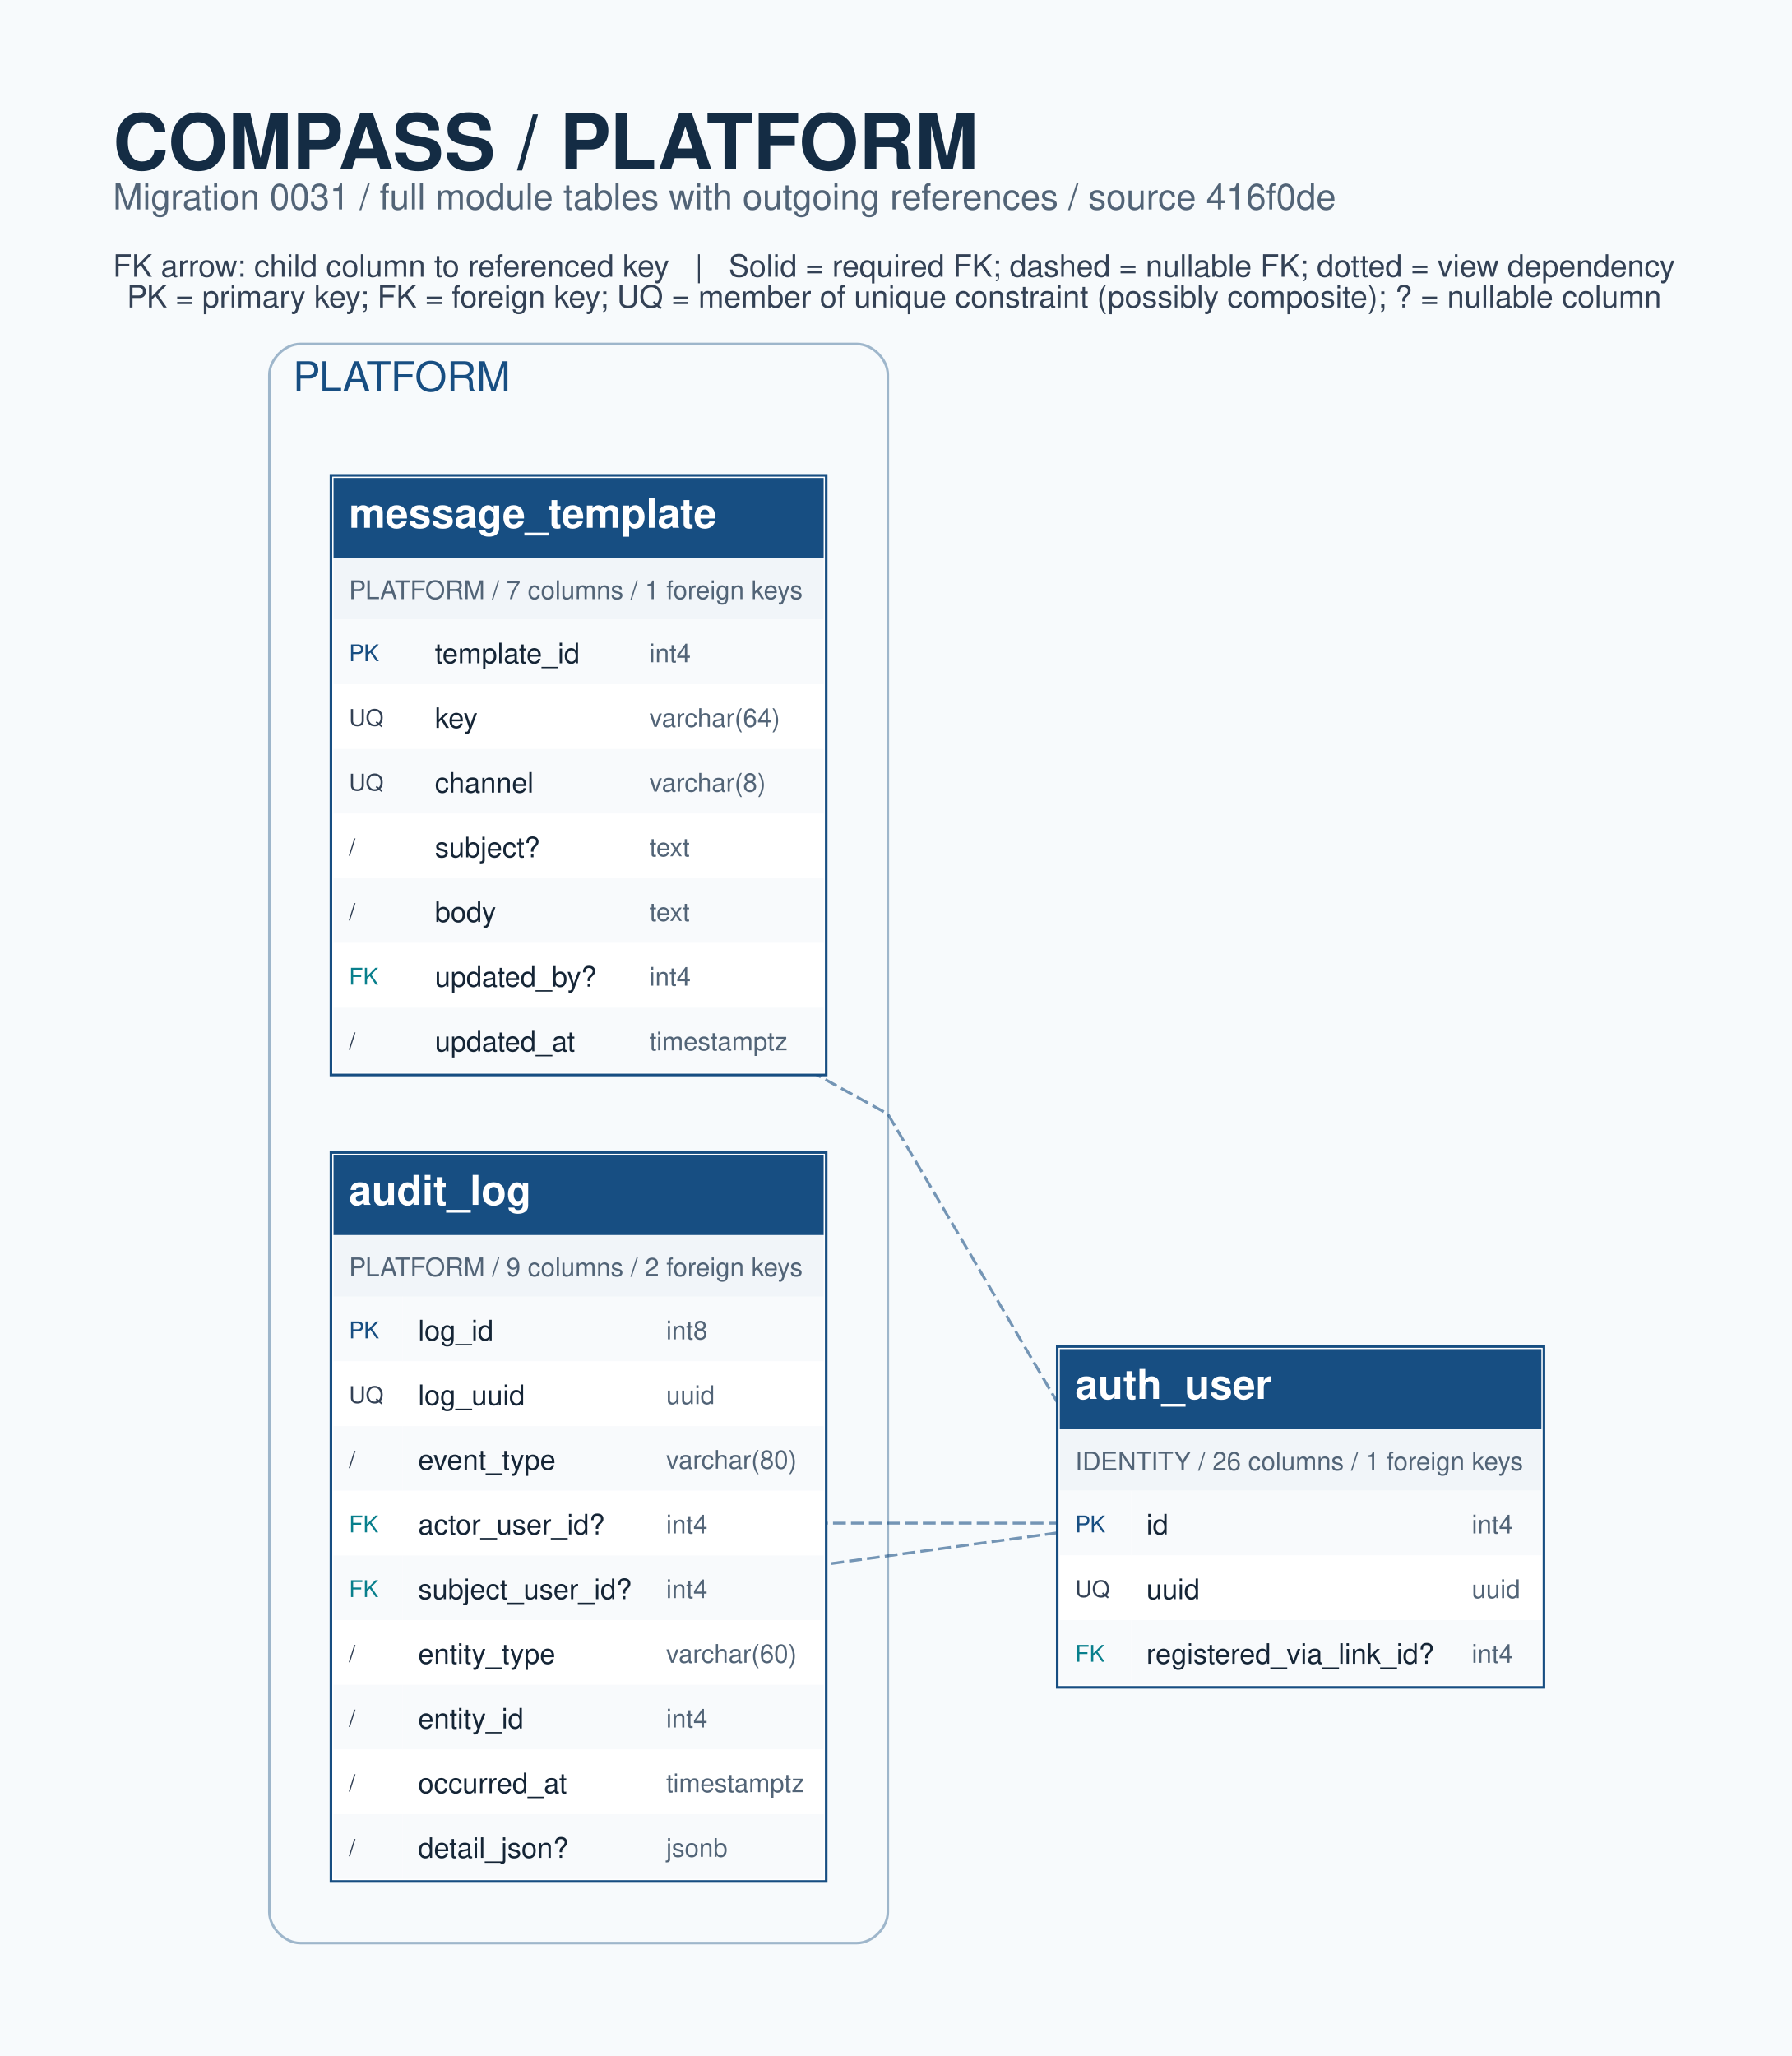
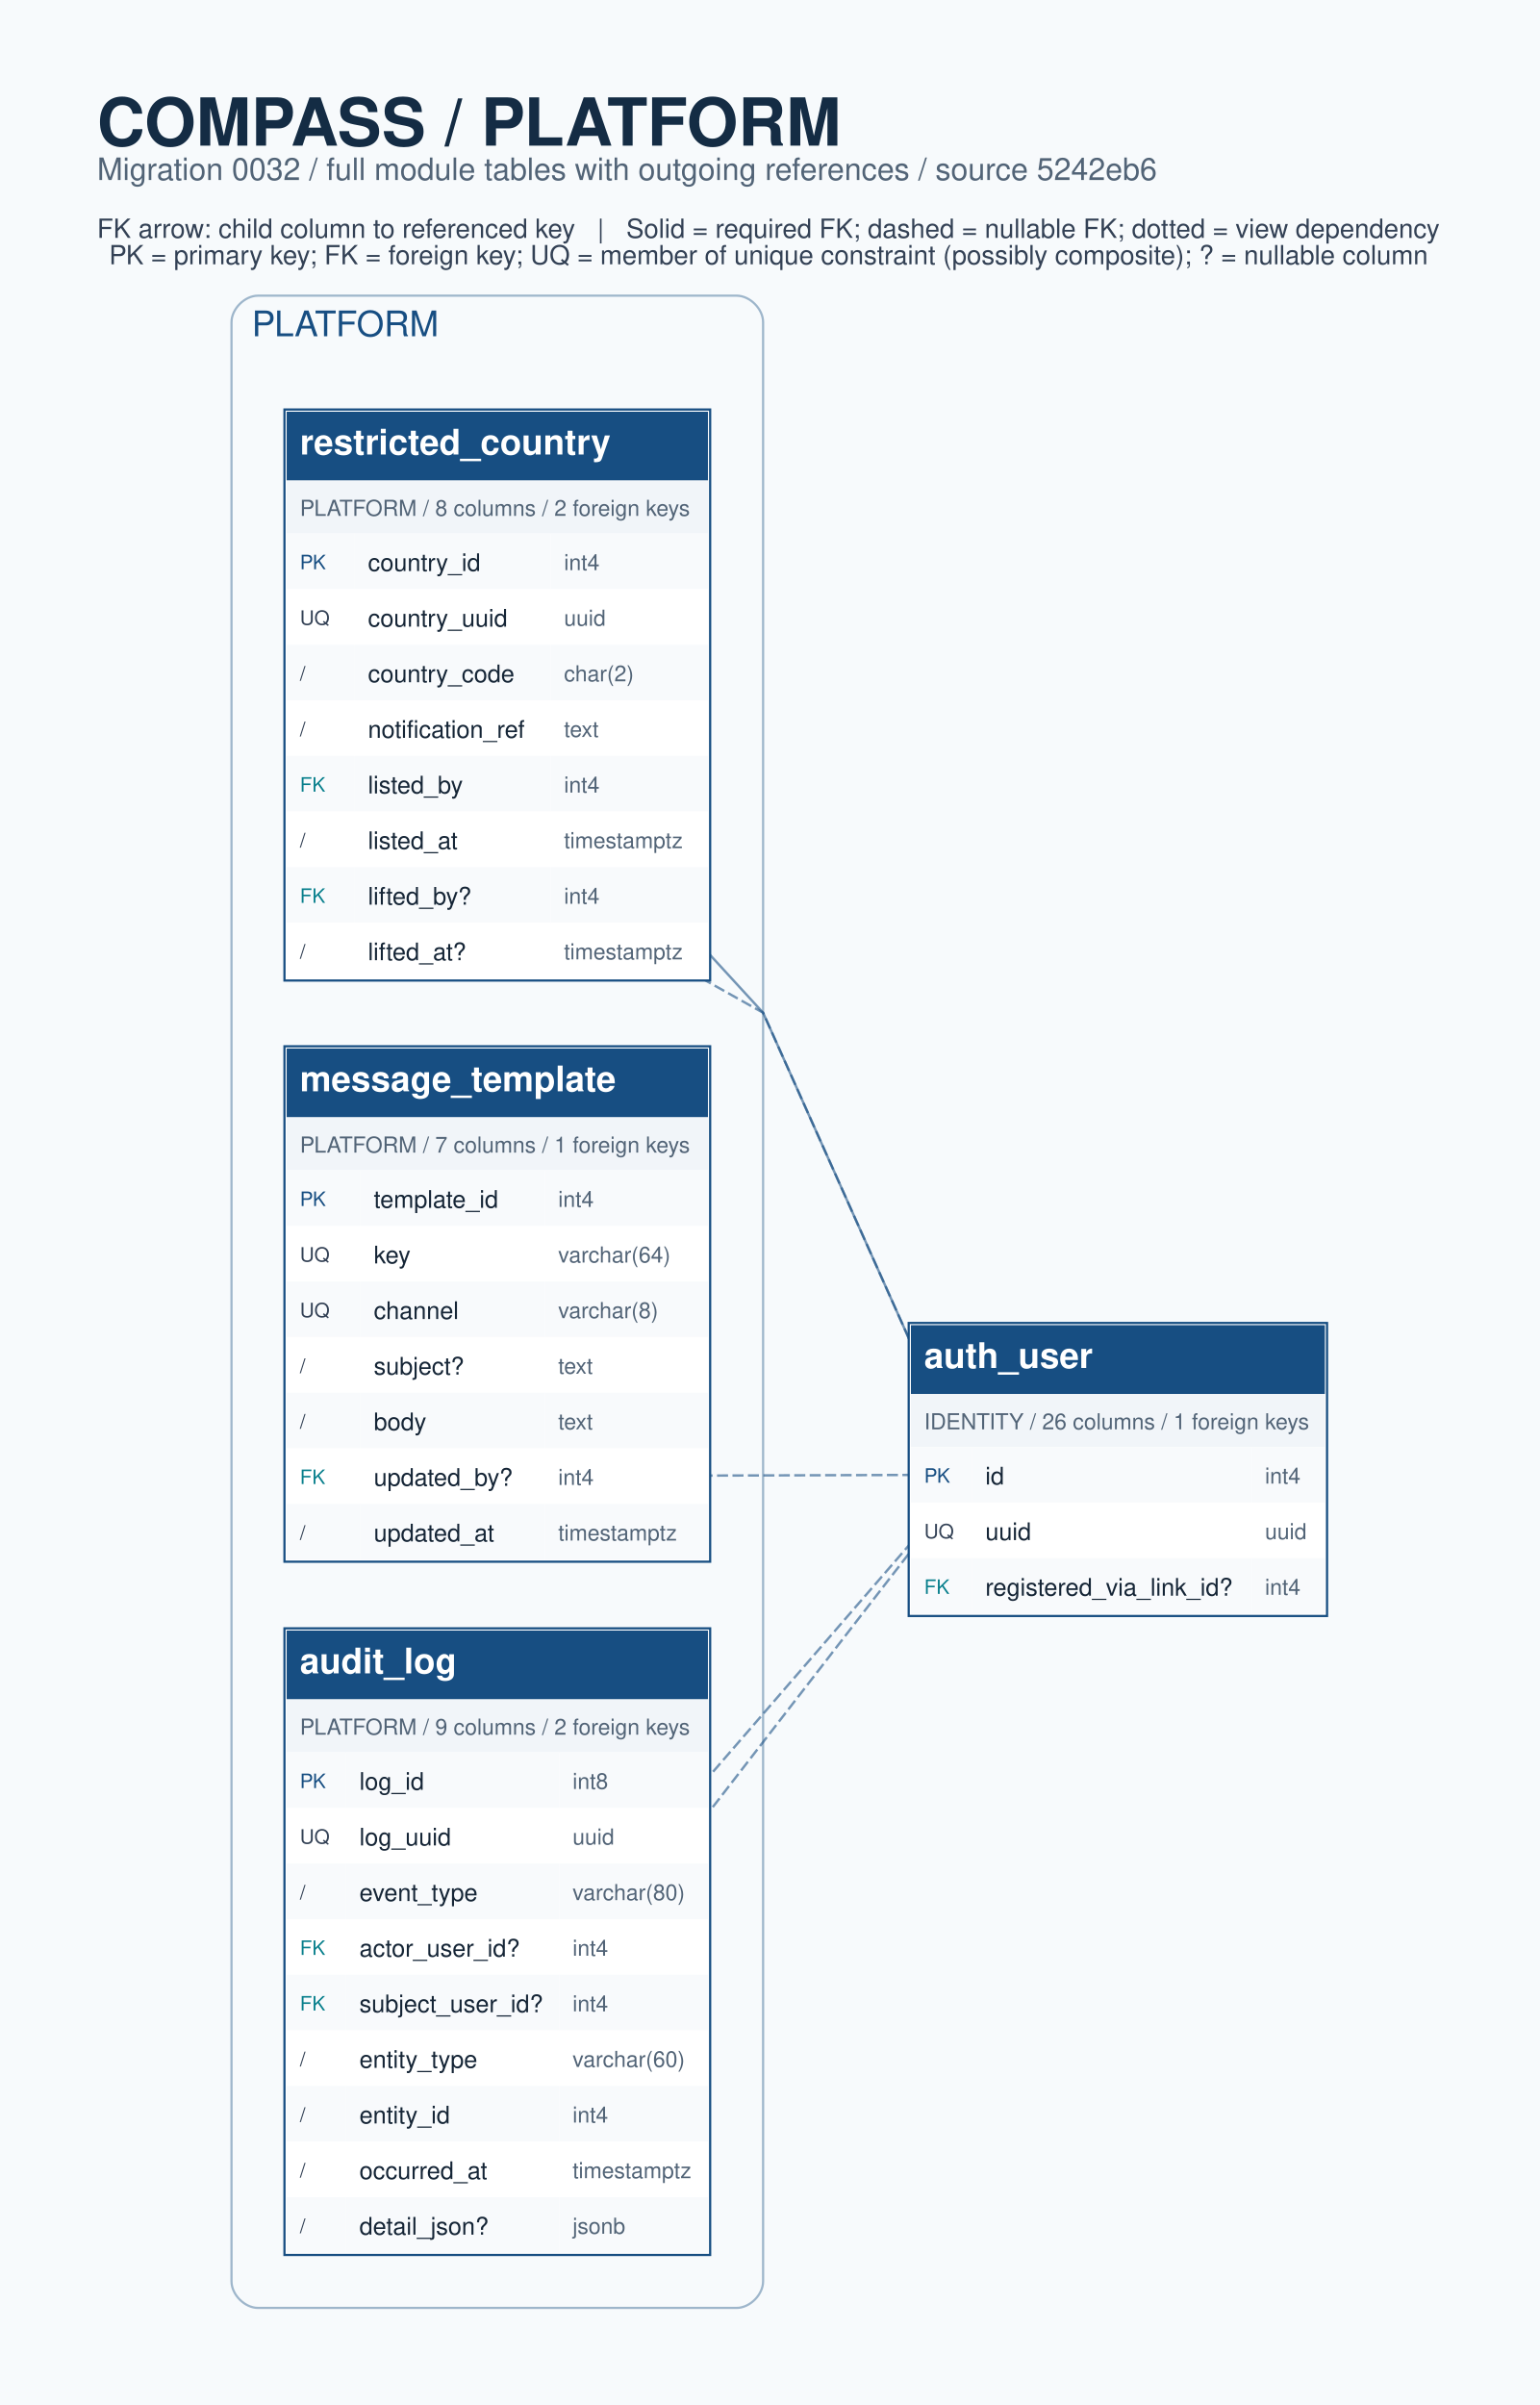
- <svg xmlns="http://www.w3.org/2000/svg" xmlns:xlink="http://www.w3.org/1999/xlink" width="698pt" height="801pt" viewBox="0.00 0.00 698.00 801.00">
-   <g id="graph0" class="graph" transform="scale(1 1) rotate(0) translate(36 765)">
-     <polygon fill="#f7fafc" stroke="none" points="-36,36 -36,-765 662.45,-765 662.45,36 -36,36" />
-     <text xml:space="preserve" text-anchor="start" x="8" y="-699" font-family="Helvetica,sans-Serif" font-weight="bold" font-size="30.00" fill="#142c44">COMPASS / PLATFORM</text>
-     <text xml:space="preserve" text-anchor="start" x="8" y="-683.4" font-family="Helvetica,sans-Serif" font-size="14.00" fill="#526477">Migration 0031 / full module tables with outgoing references / source 416f0de</text>
-     <text xml:space="preserve" text-anchor="start" x="8" y="-657.2" font-family="Helvetica,sans-Serif" font-size="12.00" fill="#334155">FK arrow: child column to referenced key   |   Solid = required FK; dashed = nullable FK; dotted = view dependency</text>
-     <text xml:space="preserve" text-anchor="start" x="13.43" y="-645.2" font-family="Helvetica,sans-Serif" font-size="12.00" fill="#334155">PK = primary key; FK = foreign key; UQ = member of unique constraint (possibly composite); ? = nullable column</text>
+ <svg xmlns="http://www.w3.org/2000/svg" xmlns:xlink="http://www.w3.org/1999/xlink" width="698pt" height="1090pt" viewBox="0.00 0.00 698.00 1090.00">
+   <g id="graph0" class="graph" transform="scale(1 1) rotate(0) translate(36 1054)">
+     <polygon fill="#f7fafc" stroke="none" points="-36,36 -36,-1054 662.45,-1054 662.45,36 -36,36" />
+     <text xml:space="preserve" text-anchor="start" x="8" y="-988" font-family="Helvetica,sans-Serif" font-weight="bold" font-size="30.00" fill="#142c44">COMPASS / PLATFORM</text>
+     <text xml:space="preserve" text-anchor="start" x="8" y="-972.4" font-family="Helvetica,sans-Serif" font-size="14.00" fill="#526477">Migration 0032 / full module tables with outgoing references / source 5242eb6</text>
+     <text xml:space="preserve" text-anchor="start" x="8" y="-946.2" font-family="Helvetica,sans-Serif" font-size="12.00" fill="#334155">FK arrow: child column to referenced key   |   Solid = required FK; dashed = nullable FK; dotted = view dependency</text>
+     <text xml:space="preserve" text-anchor="start" x="13.43" y="-934.2" font-family="Helvetica,sans-Serif" font-size="12.00" fill="#334155">PK = primary key; FK = foreign key; UQ = member of unique constraint (possibly composite); ? = nullable column</text>
    <g id="clust1" class="cluster">
-       <path fill="#f7fafc" stroke="#174e82" stroke-opacity="0.396" d="M80.94,-8C80.94,-8 297.89,-8 297.89,-8 303.89,-8 309.89,-14 309.89,-20 309.89,-20 309.89,-619 309.89,-619 309.89,-625 303.89,-631 297.89,-631 297.89,-631 80.94,-631 80.94,-631 74.94,-631 68.94,-625 68.94,-619 68.94,-619 68.94,-20 68.94,-20 68.94,-14 74.94,-8 80.94,-8" />
-       <text xml:space="preserve" text-anchor="middle" x="120.5" y="-612.6" font-family="Helvetica,sans-Serif" font-size="16.00" fill="#174e82">PLATFORM</text>
+       <path fill="#f7fafc" stroke="#174e82" stroke-opacity="0.396" d="M80.94,-8C80.94,-8 297.89,-8 297.89,-8 303.89,-8 309.89,-14 309.89,-20 309.89,-20 309.89,-908 309.89,-908 309.89,-914 303.89,-920 297.89,-920 297.89,-920 80.94,-920 80.94,-920 74.94,-920 68.94,-914 68.94,-908 68.94,-908 68.94,-20 68.94,-20 68.94,-14 74.94,-8 80.94,-8" />
+       <text xml:space="preserve" text-anchor="middle" x="120.5" y="-901.6" font-family="Helvetica,sans-Serif" font-size="16.00" fill="#174e82">PLATFORM</text>
    </g>
    <g id="FK003" class="edge">
      <g id="a_FK003">
        <a xlink:title="FK003 / audit_log_actor_user_id_fkey / audit_log(actor_user_id) to auth_user(id) / FOREIGN KEY (actor_user_id) REFERENCES auth_user(id)">
-           <path fill="none" stroke="#174e82" stroke-width="1.1" stroke-dasharray="5,2" stroke-opacity="0.584" d="M218.53,-171.6C218.53,-171.6 360.24,-171.6 395.67,-171.6" />
-           <polygon fill="#174e82" fill-opacity="0.584" stroke="#174e82" stroke-width="1.1" stroke-opacity="0.584" points="395.46,-173.88 401.96,-171.6 395.46,-169.33 395.46,-173.88" />
+           <path fill="none" stroke="#174e82" stroke-width="1.1" stroke-dasharray="5,2" stroke-opacity="0.584" d="M218.53,-171.6C218.53,-171.6 367.94,-344.34 398.29,-379.43" />
+           <polygon fill="#174e82" fill-opacity="0.584" stroke="#174e82" stroke-width="1.1" stroke-opacity="0.584" points="396.56,-380.91 402.54,-384.34 400,-377.94 396.56,-380.91" />
        </a>
      </g>
    </g>
    <g id="FK004" class="edge">
      <g id="a_FK004">
        <a xlink:title="FK004 / audit_log_subject_user_id_fkey / audit_log(subject_user_id) to auth_user(id) / FOREIGN KEY (subject_user_id) REFERENCES auth_user(id)">
-           <path fill="none" stroke="#174e82" stroke-width="1.1" stroke-dasharray="5,2" stroke-opacity="0.584" d="M218.53,-146.4C218.53,-146.4 360.24,-165.69 395.67,-170.52" />
-           <polygon fill="#174e82" fill-opacity="0.584" stroke="#174e82" stroke-width="1.1" stroke-opacity="0.584" points="395.23,-172.75 401.98,-171.38 395.84,-168.24 395.23,-172.75" />
-         </a>
-       </g>
-     </g>
-     <g id="FK044" class="edge">
-       <g id="a_FK044">
-         <a xlink:title="FK044 / message_template_updated_by_fkey / message_template(updated_by) to auth_user(id) / FOREIGN KEY (updated_by) REFERENCES auth_user(id)">
-           <path fill="none" stroke="#174e82" stroke-width="1.1" stroke-dasharray="5,2" stroke-opacity="0.584" d="M212.01,-385C212.01,-385 309.89,-331 309.89,-331 309.89,-331 381.66,-208.96 399.6,-178.45" />
-           <polygon fill="#174e82" fill-opacity="0.584" stroke="#174e82" stroke-width="1.1" stroke-opacity="0.584" points="401.45,-179.79 402.78,-173.04 397.53,-177.49 401.45,-179.79" />
+           <path fill="none" stroke="#174e82" stroke-width="1.1" stroke-dasharray="5,2" stroke-opacity="0.584" d="M218.53,-146.4C218.53,-146.4 369.24,-341.16 398.67,-379.2" />
+           <polygon fill="#174e82" fill-opacity="0.584" stroke="#174e82" stroke-width="1.1" stroke-opacity="0.584" points="396.83,-380.53 402.61,-384.28 400.43,-377.75 396.83,-380.53" />
+         </a>
+       </g>
+     </g>
+     <g id="FK045" class="edge">
+       <g id="a_FK045">
+         <a xlink:title="FK045 / message_template_updated_by_fkey / message_template(updated_by) to auth_user(id) / FOREIGN KEY (updated_by) REFERENCES auth_user(id)">
+           <path fill="none" stroke="#174e82" stroke-width="1.1" stroke-dasharray="5,2" stroke-opacity="0.584" d="M212.01,-385C212.01,-385 360.03,-385.46 395.88,-385.58" />
+           <polygon fill="#174e82" fill-opacity="0.584" stroke="#174e82" stroke-width="1.1" stroke-opacity="0.584" points="395.45,-387.85 401.96,-385.59 395.47,-383.3 395.45,-387.85" />
+         </a>
+       </g>
+     </g>
+     <g id="FK077" class="edge">
+       <g id="a_FK077">
+         <a xlink:title="FK077 / restricted_country_lifted_by_fkey / restricted_country(lifted_by) to auth_user(id) / FOREIGN KEY (lifted_by) REFERENCES auth_user(id)">
+           <path fill="none" stroke="#174e82" stroke-width="1.1" stroke-dasharray="5,2" stroke-opacity="0.584" d="M214.65,-648.4C214.65,-648.4 309.89,-595 309.89,-595 309.89,-595 383.92,-429.63 400.4,-392.81" />
+           <polygon fill="#174e82" fill-opacity="0.584" stroke="#174e82" stroke-width="1.1" stroke-opacity="0.584" points="402.37,-393.98 402.94,-387.12 398.21,-392.12 402.37,-393.98" />
+         </a>
+       </g>
+     </g>
+     <g id="FK078" class="edge">
+       <g id="a_FK078">
+         <a xlink:title="FK078 / restricted_country_listed_by_fkey / restricted_country(listed_by) to auth_user(id) / FOREIGN KEY (listed_by) REFERENCES auth_user(id)">
+           <path fill="none" stroke="#174e82" stroke-width="1.1" stroke-opacity="0.584" d="M214.65,-698.8C214.65,-698.8 309.89,-595 309.89,-595 309.89,-595 383.92,-429.63 400.4,-392.81" />
+           <polygon fill="#174e82" fill-opacity="0.584" stroke="#174e82" stroke-width="1.1" stroke-opacity="0.584" points="402.37,-393.98 402.94,-387.12 398.21,-392.12 402.37,-393.98" />
        </a>
      </g>
    </g>
    <g id="table_audit_log" class="node">
      <g id="a_table_audit_log">
        <a xlink:href="../table_reference.md#audit-log" xlink:title="audit_log">
          <polygon fill="#ffffff" stroke="none" points="92.94,-32 92.94,-316 285.89,-316 285.89,-32 92.94,-32" />
          <polygon fill="none" stroke="#174e82" points="92.94,-32 92.94,-316 285.89,-316 285.89,-32 92.94,-32" />
          <polygon fill="#174e82" stroke="none" points="93.94,-283.8 93.94,-315 284.89,-315 284.89,-283.8 93.94,-283.8" />
          <text xml:space="preserve" text-anchor="start" x="99.94" y="-295.6" font-family="Helvetica,sans-Serif" font-weight="bold" font-size="16.00" fill="white">audit_log</text>
          <polygon fill="#f1f5f9" stroke="none" points="93.94,-259.8 93.94,-283.8 284.89,-283.8 284.89,-259.8 93.94,-259.8" />
          <text xml:space="preserve" text-anchor="start" x="99.94" y="-267.8" font-family="Helvetica,sans-Serif" font-size="10.00" fill="#526477">PLATFORM / 9 columns / 2 foreign keys</text>
          <polygon fill="#f8fafc" stroke="none" points="93.94,-234.6 93.94,-259.8 120.9,-259.8 120.9,-234.6 93.94,-234.6" />
          <text xml:space="preserve" text-anchor="start" x="99.94" y="-243.6" font-family="Helvetica,sans-Serif" font-size="9.00" fill="#174e82">PK</text>
          <polygon fill="#f8fafc" stroke="none" points="120.9,-234.6 120.9,-259.8 217.53,-259.8 217.53,-234.6 120.9,-234.6" />
          <text xml:space="preserve" text-anchor="start" x="126.9" y="-242.8" font-family="Helvetica,sans-Serif" font-size="11.00" fill="#152536">log_id</text>
          <polygon fill="#f8fafc" stroke="none" points="217.53,-234.6 217.53,-259.8 284.89,-259.8 284.89,-234.6 217.53,-234.6" />
          <text xml:space="preserve" text-anchor="start" x="223.53" y="-243.2" font-family="Helvetica,sans-Serif" font-size="10.00" fill="#526477">int8</text>
          <polygon fill="#ffffff" stroke="none" points="93.94,-209.4 93.94,-234.6 120.9,-234.6 120.9,-209.4 93.94,-209.4" />
          <text xml:space="preserve" text-anchor="start" x="99.94" y="-218.4" font-family="Helvetica,sans-Serif" font-size="9.00" fill="#334155">UQ</text>
          <polygon fill="#ffffff" stroke="none" points="120.9,-209.4 120.9,-234.6 217.53,-234.6 217.53,-209.4 120.9,-209.4" />
          <text xml:space="preserve" text-anchor="start" x="126.9" y="-217.6" font-family="Helvetica,sans-Serif" font-size="11.00" fill="#152536">log_uuid</text>
          <polygon fill="#ffffff" stroke="none" points="217.53,-209.4 217.53,-234.6 284.89,-234.6 284.89,-209.4 217.53,-209.4" />
          <text xml:space="preserve" text-anchor="start" x="223.53" y="-218" font-family="Helvetica,sans-Serif" font-size="10.00" fill="#526477">uuid</text>
          <polygon fill="#f8fafc" stroke="none" points="93.94,-184.2 93.94,-209.4 120.9,-209.4 120.9,-184.2 93.94,-184.2" />
          <text xml:space="preserve" text-anchor="start" x="99.94" y="-193.2" font-family="Helvetica,sans-Serif" font-size="9.00" fill="#334155">/</text>
          <polygon fill="#f8fafc" stroke="none" points="120.9,-184.2 120.9,-209.4 217.53,-209.4 217.53,-184.2 120.9,-184.2" />
          <text xml:space="preserve" text-anchor="start" x="126.9" y="-192.4" font-family="Helvetica,sans-Serif" font-size="11.00" fill="#152536">event_type</text>
          <polygon fill="#f8fafc" stroke="none" points="217.53,-184.2 217.53,-209.4 284.89,-209.4 284.89,-184.2 217.53,-184.2" />
          <text xml:space="preserve" text-anchor="start" x="223.53" y="-192.8" font-family="Helvetica,sans-Serif" font-size="10.00" fill="#526477">varchar(80)</text>
          <polygon fill="#ffffff" stroke="none" points="93.94,-159 93.94,-184.2 120.9,-184.2 120.9,-159 93.94,-159" />
          <text xml:space="preserve" text-anchor="start" x="99.94" y="-168" font-family="Helvetica,sans-Serif" font-size="9.00" fill="#087f8c">FK</text>
          <polygon fill="#ffffff" stroke="none" points="120.9,-159 120.9,-184.2 217.53,-184.2 217.53,-159 120.9,-159" />
          <text xml:space="preserve" text-anchor="start" x="126.9" y="-167.2" font-family="Helvetica,sans-Serif" font-size="11.00" fill="#152536">actor_user_id?</text>
          <polygon fill="#ffffff" stroke="none" points="217.53,-159 217.53,-184.2 284.89,-184.2 284.89,-159 217.53,-159" />
          <text xml:space="preserve" text-anchor="start" x="223.53" y="-167.6" font-family="Helvetica,sans-Serif" font-size="10.00" fill="#526477">int4</text>
          <polygon fill="#f8fafc" stroke="none" points="93.94,-133.8 93.94,-159 120.9,-159 120.9,-133.8 93.94,-133.8" />
          <text xml:space="preserve" text-anchor="start" x="99.94" y="-142.8" font-family="Helvetica,sans-Serif" font-size="9.00" fill="#087f8c">FK</text>
          <polygon fill="#f8fafc" stroke="none" points="120.9,-133.8 120.9,-159 217.53,-159 217.53,-133.8 120.9,-133.8" />
          <text xml:space="preserve" text-anchor="start" x="126.9" y="-142" font-family="Helvetica,sans-Serif" font-size="11.00" fill="#152536">subject_user_id?</text>
          <polygon fill="#f8fafc" stroke="none" points="217.53,-133.8 217.53,-159 284.89,-159 284.89,-133.8 217.53,-133.8" />
          <text xml:space="preserve" text-anchor="start" x="223.53" y="-142.4" font-family="Helvetica,sans-Serif" font-size="10.00" fill="#526477">int4</text>
          <polygon fill="#ffffff" stroke="none" points="93.94,-108.6 93.94,-133.8 120.9,-133.8 120.9,-108.6 93.94,-108.6" />
          <text xml:space="preserve" text-anchor="start" x="99.94" y="-117.6" font-family="Helvetica,sans-Serif" font-size="9.00" fill="#334155">/</text>
          <polygon fill="#ffffff" stroke="none" points="120.9,-108.6 120.9,-133.8 217.53,-133.8 217.53,-108.6 120.9,-108.6" />
          <text xml:space="preserve" text-anchor="start" x="126.9" y="-116.8" font-family="Helvetica,sans-Serif" font-size="11.00" fill="#152536">entity_type</text>
          <polygon fill="#ffffff" stroke="none" points="217.53,-108.6 217.53,-133.8 284.89,-133.8 284.89,-108.6 217.53,-108.6" />
          <text xml:space="preserve" text-anchor="start" x="223.53" y="-117.2" font-family="Helvetica,sans-Serif" font-size="10.00" fill="#526477">varchar(60)</text>
          <polygon fill="#f8fafc" stroke="none" points="93.94,-83.4 93.94,-108.6 120.9,-108.6 120.9,-83.4 93.94,-83.4" />
          <text xml:space="preserve" text-anchor="start" x="99.94" y="-92.4" font-family="Helvetica,sans-Serif" font-size="9.00" fill="#334155">/</text>
          <polygon fill="#f8fafc" stroke="none" points="120.9,-83.4 120.9,-108.6 217.53,-108.6 217.53,-83.4 120.9,-83.4" />
          <text xml:space="preserve" text-anchor="start" x="126.9" y="-91.6" font-family="Helvetica,sans-Serif" font-size="11.00" fill="#152536">entity_id</text>
          <polygon fill="#f8fafc" stroke="none" points="217.53,-83.4 217.53,-108.6 284.89,-108.6 284.89,-83.4 217.53,-83.4" />
          <text xml:space="preserve" text-anchor="start" x="223.53" y="-92" font-family="Helvetica,sans-Serif" font-size="10.00" fill="#526477">int4</text>
          <polygon fill="#ffffff" stroke="none" points="93.94,-58.2 93.94,-83.4 120.9,-83.4 120.9,-58.2 93.94,-58.2" />
          <text xml:space="preserve" text-anchor="start" x="99.94" y="-67.2" font-family="Helvetica,sans-Serif" font-size="9.00" fill="#334155">/</text>
          <polygon fill="#ffffff" stroke="none" points="120.9,-58.2 120.9,-83.4 217.53,-83.4 217.53,-58.2 120.9,-58.2" />
          <text xml:space="preserve" text-anchor="start" x="126.9" y="-66.4" font-family="Helvetica,sans-Serif" font-size="11.00" fill="#152536">occurred_at</text>
          <polygon fill="#ffffff" stroke="none" points="217.53,-58.2 217.53,-83.4 284.89,-83.4 284.89,-58.2 217.53,-58.2" />
          <text xml:space="preserve" text-anchor="start" x="223.53" y="-66.8" font-family="Helvetica,sans-Serif" font-size="10.00" fill="#526477">timestamptz</text>
          <polygon fill="#f8fafc" stroke="none" points="93.94,-33 93.94,-58.2 120.9,-58.2 120.9,-33 93.94,-33" />
          <text xml:space="preserve" text-anchor="start" x="99.94" y="-42" font-family="Helvetica,sans-Serif" font-size="9.00" fill="#334155">/</text>
          <polygon fill="#f8fafc" stroke="none" points="120.9,-33 120.9,-58.2 217.53,-58.2 217.53,-33 120.9,-33" />
          <text xml:space="preserve" text-anchor="start" x="126.9" y="-41.2" font-family="Helvetica,sans-Serif" font-size="11.00" fill="#152536">detail_json?</text>
          <polygon fill="#f8fafc" stroke="none" points="217.53,-33 217.53,-58.2 284.89,-58.2 284.89,-33 217.53,-33" />
          <text xml:space="preserve" text-anchor="start" x="223.53" y="-41.6" font-family="Helvetica,sans-Serif" font-size="10.00" fill="#526477">jsonb</text>
        </a>
      </g>
    </g>
    <g id="table_message_template" class="node">
      <g id="a_table_message_template">
        <a xlink:href="../table_reference.md#message-template" xlink:title="message_template">
          <polygon fill="#ffffff" stroke="none" points="92.94,-346.2 92.94,-579.8 285.89,-579.8 285.89,-346.2 92.94,-346.2" />
          <polygon fill="none" stroke="#174e82" points="92.94,-346.2 92.94,-579.8 285.89,-579.8 285.89,-346.2 92.94,-346.2" />
          <polygon fill="#174e82" stroke="none" points="93.94,-547.6 93.94,-578.8 284.89,-578.8 284.89,-547.6 93.94,-547.6" />
          <text xml:space="preserve" text-anchor="start" x="99.94" y="-559.4" font-family="Helvetica,sans-Serif" font-weight="bold" font-size="16.00" fill="white">message_template</text>
          <polygon fill="#f1f5f9" stroke="none" points="93.94,-523.6 93.94,-547.6 284.89,-547.6 284.89,-523.6 93.94,-523.6" />
          <text xml:space="preserve" text-anchor="start" x="99.94" y="-531.6" font-family="Helvetica,sans-Serif" font-size="10.00" fill="#526477">PLATFORM / 7 columns / 1 foreign keys</text>
          <polygon fill="#f8fafc" stroke="none" points="93.94,-498.4 93.94,-523.6 127.42,-523.6 127.42,-498.4 93.94,-498.4" />
          <text xml:space="preserve" text-anchor="start" x="99.94" y="-507.4" font-family="Helvetica,sans-Serif" font-size="9.00" fill="#174e82">PK</text>
          <polygon fill="#f8fafc" stroke="none" points="127.42,-498.4 127.42,-523.6 211.01,-523.6 211.01,-498.4 127.42,-498.4" />
          <text xml:space="preserve" text-anchor="start" x="133.42" y="-506.6" font-family="Helvetica,sans-Serif" font-size="11.00" fill="#152536">template_id</text>
          <polygon fill="#f8fafc" stroke="none" points="211.01,-498.4 211.01,-523.6 284.89,-523.6 284.89,-498.4 211.01,-498.4" />
          <text xml:space="preserve" text-anchor="start" x="217.01" y="-507" font-family="Helvetica,sans-Serif" font-size="10.00" fill="#526477">int4</text>
          <polygon fill="#ffffff" stroke="none" points="93.94,-473.2 93.94,-498.4 127.42,-498.4 127.42,-473.2 93.94,-473.2" />
          <text xml:space="preserve" text-anchor="start" x="99.94" y="-482.2" font-family="Helvetica,sans-Serif" font-size="9.00" fill="#334155">UQ</text>
          <polygon fill="#ffffff" stroke="none" points="127.42,-473.2 127.42,-498.4 211.01,-498.4 211.01,-473.2 127.42,-473.2" />
          <text xml:space="preserve" text-anchor="start" x="133.42" y="-481.4" font-family="Helvetica,sans-Serif" font-size="11.00" fill="#152536">key</text>
          <polygon fill="#ffffff" stroke="none" points="211.01,-473.2 211.01,-498.4 284.89,-498.4 284.89,-473.2 211.01,-473.2" />
          <text xml:space="preserve" text-anchor="start" x="217.01" y="-481.8" font-family="Helvetica,sans-Serif" font-size="10.00" fill="#526477">varchar(64)</text>
          <polygon fill="#f8fafc" stroke="none" points="93.94,-448 93.94,-473.2 127.42,-473.2 127.42,-448 93.94,-448" />
          <text xml:space="preserve" text-anchor="start" x="99.94" y="-457" font-family="Helvetica,sans-Serif" font-size="9.00" fill="#334155">UQ</text>
          <polygon fill="#f8fafc" stroke="none" points="127.42,-448 127.42,-473.2 211.01,-473.2 211.01,-448 127.42,-448" />
          <text xml:space="preserve" text-anchor="start" x="133.42" y="-456.2" font-family="Helvetica,sans-Serif" font-size="11.00" fill="#152536">channel</text>
          <polygon fill="#f8fafc" stroke="none" points="211.01,-448 211.01,-473.2 284.89,-473.2 284.89,-448 211.01,-448" />
          <text xml:space="preserve" text-anchor="start" x="217.01" y="-456.6" font-family="Helvetica,sans-Serif" font-size="10.00" fill="#526477">varchar(8)</text>
          <polygon fill="#ffffff" stroke="none" points="93.94,-422.8 93.94,-448 127.42,-448 127.42,-422.8 93.94,-422.8" />
          <text xml:space="preserve" text-anchor="start" x="99.94" y="-431.8" font-family="Helvetica,sans-Serif" font-size="9.00" fill="#334155">/</text>
          <polygon fill="#ffffff" stroke="none" points="127.42,-422.8 127.42,-448 211.01,-448 211.01,-422.8 127.42,-422.8" />
          <text xml:space="preserve" text-anchor="start" x="133.42" y="-431" font-family="Helvetica,sans-Serif" font-size="11.00" fill="#152536">subject?</text>
          <polygon fill="#ffffff" stroke="none" points="211.01,-422.8 211.01,-448 284.89,-448 284.89,-422.8 211.01,-422.8" />
          <text xml:space="preserve" text-anchor="start" x="217.01" y="-431.4" font-family="Helvetica,sans-Serif" font-size="10.00" fill="#526477">text</text>
          <polygon fill="#f8fafc" stroke="none" points="93.94,-397.6 93.94,-422.8 127.42,-422.8 127.42,-397.6 93.94,-397.6" />
          <text xml:space="preserve" text-anchor="start" x="99.94" y="-406.6" font-family="Helvetica,sans-Serif" font-size="9.00" fill="#334155">/</text>
          <polygon fill="#f8fafc" stroke="none" points="127.42,-397.6 127.42,-422.8 211.01,-422.8 211.01,-397.6 127.42,-397.6" />
          <text xml:space="preserve" text-anchor="start" x="133.42" y="-405.8" font-family="Helvetica,sans-Serif" font-size="11.00" fill="#152536">body</text>
          <polygon fill="#f8fafc" stroke="none" points="211.01,-397.6 211.01,-422.8 284.89,-422.8 284.89,-397.6 211.01,-397.6" />
          <text xml:space="preserve" text-anchor="start" x="217.01" y="-406.2" font-family="Helvetica,sans-Serif" font-size="10.00" fill="#526477">text</text>
          <polygon fill="#ffffff" stroke="none" points="93.94,-372.4 93.94,-397.6 127.42,-397.6 127.42,-372.4 93.94,-372.4" />
          <text xml:space="preserve" text-anchor="start" x="99.94" y="-381.4" font-family="Helvetica,sans-Serif" font-size="9.00" fill="#087f8c">FK</text>
          <polygon fill="#ffffff" stroke="none" points="127.42,-372.4 127.42,-397.6 211.01,-397.6 211.01,-372.4 127.42,-372.4" />
          <text xml:space="preserve" text-anchor="start" x="133.42" y="-380.6" font-family="Helvetica,sans-Serif" font-size="11.00" fill="#152536">updated_by?</text>
          <polygon fill="#ffffff" stroke="none" points="211.01,-372.4 211.01,-397.6 284.89,-397.6 284.89,-372.4 211.01,-372.4" />
          <text xml:space="preserve" text-anchor="start" x="217.01" y="-381" font-family="Helvetica,sans-Serif" font-size="10.00" fill="#526477">int4</text>
          <polygon fill="#f8fafc" stroke="none" points="93.94,-347.2 93.94,-372.4 127.42,-372.4 127.42,-347.2 93.94,-347.2" />
          <text xml:space="preserve" text-anchor="start" x="99.94" y="-356.2" font-family="Helvetica,sans-Serif" font-size="9.00" fill="#334155">/</text>
          <polygon fill="#f8fafc" stroke="none" points="127.42,-347.2 127.42,-372.4 211.01,-372.4 211.01,-347.2 127.42,-347.2" />
          <text xml:space="preserve" text-anchor="start" x="133.42" y="-355.4" font-family="Helvetica,sans-Serif" font-size="11.00" fill="#152536">updated_at</text>
          <polygon fill="#f8fafc" stroke="none" points="211.01,-347.2 211.01,-372.4 284.89,-372.4 284.89,-347.2 211.01,-347.2" />
          <text xml:space="preserve" text-anchor="start" x="217.01" y="-355.8" font-family="Helvetica,sans-Serif" font-size="10.00" fill="#526477">timestamptz</text>
        </a>
      </g>
    </g>
+     <g id="table_restricted_country" class="node">
+       <g id="a_table_restricted_country">
+         <a xlink:href="../table_reference.md#restricted-country" xlink:title="restricted_country">
+           <polygon fill="#ffffff" stroke="none" points="92.94,-609.6 92.94,-868.4 285.89,-868.4 285.89,-609.6 92.94,-609.6" />
+           <polygon fill="none" stroke="#174e82" points="92.94,-609.6 92.94,-868.4 285.89,-868.4 285.89,-609.6 92.94,-609.6" />
+           <polygon fill="#174e82" stroke="none" points="93.94,-836.2 93.94,-867.4 284.89,-867.4 284.89,-836.2 93.94,-836.2" />
+           <text xml:space="preserve" text-anchor="start" x="99.94" y="-848" font-family="Helvetica,sans-Serif" font-weight="bold" font-size="16.00" fill="white">restricted_country</text>
+           <polygon fill="#f1f5f9" stroke="none" points="93.94,-812.2 93.94,-836.2 284.89,-836.2 284.89,-812.2 93.94,-812.2" />
+           <text xml:space="preserve" text-anchor="start" x="99.94" y="-820.2" font-family="Helvetica,sans-Serif" font-size="10.00" fill="#526477">PLATFORM / 8 columns / 2 foreign keys</text>
+           <polygon fill="#f8fafc" stroke="none" points="93.94,-787 93.94,-812.2 124.78,-812.2 124.78,-787 93.94,-787" />
+           <text xml:space="preserve" text-anchor="start" x="99.94" y="-796" font-family="Helvetica,sans-Serif" font-size="9.00" fill="#174e82">PK</text>
+           <polygon fill="#f8fafc" stroke="none" points="124.78,-787 124.78,-812.2 213.65,-812.2 213.65,-787 124.78,-787" />
+           <text xml:space="preserve" text-anchor="start" x="130.78" y="-795.2" font-family="Helvetica,sans-Serif" font-size="11.00" fill="#152536">country_id</text>
+           <polygon fill="#f8fafc" stroke="none" points="213.65,-787 213.65,-812.2 284.89,-812.2 284.89,-787 213.65,-787" />
+           <text xml:space="preserve" text-anchor="start" x="219.65" y="-795.6" font-family="Helvetica,sans-Serif" font-size="10.00" fill="#526477">int4</text>
+           <polygon fill="#ffffff" stroke="none" points="93.94,-761.8 93.94,-787 124.78,-787 124.78,-761.8 93.94,-761.8" />
+           <text xml:space="preserve" text-anchor="start" x="99.94" y="-770.8" font-family="Helvetica,sans-Serif" font-size="9.00" fill="#334155">UQ</text>
+           <polygon fill="#ffffff" stroke="none" points="124.78,-761.8 124.78,-787 213.65,-787 213.65,-761.8 124.78,-761.8" />
+           <text xml:space="preserve" text-anchor="start" x="130.78" y="-770" font-family="Helvetica,sans-Serif" font-size="11.00" fill="#152536">country_uuid</text>
+           <polygon fill="#ffffff" stroke="none" points="213.65,-761.8 213.65,-787 284.89,-787 284.89,-761.8 213.65,-761.8" />
+           <text xml:space="preserve" text-anchor="start" x="219.65" y="-770.4" font-family="Helvetica,sans-Serif" font-size="10.00" fill="#526477">uuid</text>
+           <polygon fill="#f8fafc" stroke="none" points="93.94,-736.6 93.94,-761.8 124.78,-761.8 124.78,-736.6 93.94,-736.6" />
+           <text xml:space="preserve" text-anchor="start" x="99.94" y="-745.6" font-family="Helvetica,sans-Serif" font-size="9.00" fill="#334155">/</text>
+           <polygon fill="#f8fafc" stroke="none" points="124.78,-736.6 124.78,-761.8 213.65,-761.8 213.65,-736.6 124.78,-736.6" />
+           <text xml:space="preserve" text-anchor="start" x="130.78" y="-744.8" font-family="Helvetica,sans-Serif" font-size="11.00" fill="#152536">country_code</text>
+           <polygon fill="#f8fafc" stroke="none" points="213.65,-736.6 213.65,-761.8 284.89,-761.8 284.89,-736.6 213.65,-736.6" />
+           <text xml:space="preserve" text-anchor="start" x="219.65" y="-745.2" font-family="Helvetica,sans-Serif" font-size="10.00" fill="#526477">char(2)</text>
+           <polygon fill="#ffffff" stroke="none" points="93.94,-711.4 93.94,-736.6 124.78,-736.6 124.78,-711.4 93.94,-711.4" />
+           <text xml:space="preserve" text-anchor="start" x="99.94" y="-720.4" font-family="Helvetica,sans-Serif" font-size="9.00" fill="#334155">/</text>
+           <polygon fill="#ffffff" stroke="none" points="124.78,-711.4 124.78,-736.6 213.65,-736.6 213.65,-711.4 124.78,-711.4" />
+           <text xml:space="preserve" text-anchor="start" x="130.78" y="-719.6" font-family="Helvetica,sans-Serif" font-size="11.00" fill="#152536">notification_ref</text>
+           <polygon fill="#ffffff" stroke="none" points="213.65,-711.4 213.65,-736.6 284.89,-736.6 284.89,-711.4 213.65,-711.4" />
+           <text xml:space="preserve" text-anchor="start" x="219.65" y="-720" font-family="Helvetica,sans-Serif" font-size="10.00" fill="#526477">text</text>
+           <polygon fill="#f8fafc" stroke="none" points="93.94,-686.2 93.94,-711.4 124.78,-711.4 124.78,-686.2 93.94,-686.2" />
+           <text xml:space="preserve" text-anchor="start" x="99.94" y="-695.2" font-family="Helvetica,sans-Serif" font-size="9.00" fill="#087f8c">FK</text>
+           <polygon fill="#f8fafc" stroke="none" points="124.78,-686.2 124.78,-711.4 213.65,-711.4 213.65,-686.2 124.78,-686.2" />
+           <text xml:space="preserve" text-anchor="start" x="130.78" y="-694.4" font-family="Helvetica,sans-Serif" font-size="11.00" fill="#152536">listed_by</text>
+           <polygon fill="#f8fafc" stroke="none" points="213.65,-686.2 213.65,-711.4 284.89,-711.4 284.89,-686.2 213.65,-686.2" />
+           <text xml:space="preserve" text-anchor="start" x="219.65" y="-694.8" font-family="Helvetica,sans-Serif" font-size="10.00" fill="#526477">int4</text>
+           <polygon fill="#ffffff" stroke="none" points="93.94,-661 93.94,-686.2 124.78,-686.2 124.78,-661 93.94,-661" />
+           <text xml:space="preserve" text-anchor="start" x="99.94" y="-670" font-family="Helvetica,sans-Serif" font-size="9.00" fill="#334155">/</text>
+           <polygon fill="#ffffff" stroke="none" points="124.78,-661 124.78,-686.2 213.65,-686.2 213.65,-661 124.78,-661" />
+           <text xml:space="preserve" text-anchor="start" x="130.78" y="-669.2" font-family="Helvetica,sans-Serif" font-size="11.00" fill="#152536">listed_at</text>
+           <polygon fill="#ffffff" stroke="none" points="213.65,-661 213.65,-686.2 284.89,-686.2 284.89,-661 213.65,-661" />
+           <text xml:space="preserve" text-anchor="start" x="219.65" y="-669.6" font-family="Helvetica,sans-Serif" font-size="10.00" fill="#526477">timestamptz</text>
+           <polygon fill="#f8fafc" stroke="none" points="93.94,-635.8 93.94,-661 124.78,-661 124.78,-635.8 93.94,-635.8" />
+           <text xml:space="preserve" text-anchor="start" x="99.94" y="-644.8" font-family="Helvetica,sans-Serif" font-size="9.00" fill="#087f8c">FK</text>
+           <polygon fill="#f8fafc" stroke="none" points="124.78,-635.8 124.78,-661 213.65,-661 213.65,-635.8 124.78,-635.8" />
+           <text xml:space="preserve" text-anchor="start" x="130.78" y="-644" font-family="Helvetica,sans-Serif" font-size="11.00" fill="#152536">lifted_by?</text>
+           <polygon fill="#f8fafc" stroke="none" points="213.65,-635.8 213.65,-661 284.89,-661 284.89,-635.8 213.65,-635.8" />
+           <text xml:space="preserve" text-anchor="start" x="219.65" y="-644.4" font-family="Helvetica,sans-Serif" font-size="10.00" fill="#526477">int4</text>
+           <polygon fill="#ffffff" stroke="none" points="93.94,-610.6 93.94,-635.8 124.78,-635.8 124.78,-610.6 93.94,-610.6" />
+           <text xml:space="preserve" text-anchor="start" x="99.94" y="-619.6" font-family="Helvetica,sans-Serif" font-size="9.00" fill="#334155">/</text>
+           <polygon fill="#ffffff" stroke="none" points="124.78,-610.6 124.78,-635.8 213.65,-635.8 213.65,-610.6 124.78,-610.6" />
+           <text xml:space="preserve" text-anchor="start" x="130.78" y="-618.8" font-family="Helvetica,sans-Serif" font-size="11.00" fill="#152536">lifted_at?</text>
+           <polygon fill="#ffffff" stroke="none" points="213.65,-610.6 213.65,-635.8 284.89,-635.8 284.89,-610.6 213.65,-610.6" />
+           <text xml:space="preserve" text-anchor="start" x="219.65" y="-619.2" font-family="Helvetica,sans-Serif" font-size="10.00" fill="#526477">timestamptz</text>
+         </a>
+       </g>
+     </g>
    <g id="table_auth_user" class="node">
      <g id="a_table_auth_user">
        <a xlink:href="../table_reference.md#auth-user" xlink:title="auth_user">
-           <polygon fill="#ffffff" stroke="none" points="375.89,-107.6 375.89,-240.4 565.51,-240.4 565.51,-107.6 375.89,-107.6" />
-           <polygon fill="none" stroke="#174e82" points="375.89,-107.6 375.89,-240.4 565.51,-240.4 565.51,-107.6 375.89,-107.6" />
-           <polygon fill="#174e82" stroke="none" points="376.89,-208.2 376.89,-239.4 564.51,-239.4 564.51,-208.2 376.89,-208.2" />
-           <text xml:space="preserve" text-anchor="start" x="382.89" y="-220" font-family="Helvetica,sans-Serif" font-weight="bold" font-size="16.00" fill="white">auth_user</text>
-           <polygon fill="#f1f5f9" stroke="none" points="376.89,-184.2 376.89,-208.2 564.51,-208.2 564.51,-184.2 376.89,-184.2" />
-           <text xml:space="preserve" text-anchor="start" x="382.89" y="-192.2" font-family="Helvetica,sans-Serif" font-size="10.00" fill="#526477">IDENTITY / 26 columns / 1 foreign keys</text>
-           <polygon fill="#f8fafc" stroke="none" points="376.89,-159 376.89,-184.2 404.62,-184.2 404.62,-159 376.89,-159" />
-           <text xml:space="preserve" text-anchor="start" x="382.89" y="-168" font-family="Helvetica,sans-Serif" font-size="9.00" fill="#174e82">PK</text>
-           <polygon fill="#f8fafc" stroke="none" points="404.62,-159 404.62,-184.2 531.37,-184.2 531.37,-159 404.62,-159" />
-           <text xml:space="preserve" text-anchor="start" x="410.62" y="-167.2" font-family="Helvetica,sans-Serif" font-size="11.00" fill="#152536">id</text>
-           <polygon fill="#f8fafc" stroke="none" points="531.37,-159 531.37,-184.2 564.51,-184.2 564.51,-159 531.37,-159" />
-           <text xml:space="preserve" text-anchor="start" x="537.37" y="-167.6" font-family="Helvetica,sans-Serif" font-size="10.00" fill="#526477">int4</text>
-           <polygon fill="#ffffff" stroke="none" points="376.89,-133.8 376.89,-159 404.62,-159 404.62,-133.8 376.89,-133.8" />
-           <text xml:space="preserve" text-anchor="start" x="382.89" y="-142.8" font-family="Helvetica,sans-Serif" font-size="9.00" fill="#334155">UQ</text>
-           <polygon fill="#ffffff" stroke="none" points="404.62,-133.8 404.62,-159 531.37,-159 531.37,-133.8 404.62,-133.8" />
-           <text xml:space="preserve" text-anchor="start" x="410.62" y="-142" font-family="Helvetica,sans-Serif" font-size="11.00" fill="#152536">uuid</text>
-           <polygon fill="#ffffff" stroke="none" points="531.37,-133.8 531.37,-159 564.51,-159 564.51,-133.8 531.37,-133.8" />
-           <text xml:space="preserve" text-anchor="start" x="537.37" y="-142.4" font-family="Helvetica,sans-Serif" font-size="10.00" fill="#526477">uuid</text>
-           <polygon fill="#f8fafc" stroke="none" points="376.89,-108.6 376.89,-133.8 404.62,-133.8 404.62,-108.6 376.89,-108.6" />
-           <text xml:space="preserve" text-anchor="start" x="382.89" y="-117.6" font-family="Helvetica,sans-Serif" font-size="9.00" fill="#087f8c">FK</text>
-           <polygon fill="#f8fafc" stroke="none" points="404.62,-108.6 404.62,-133.8 531.37,-133.8 531.37,-108.6 404.62,-108.6" />
-           <text xml:space="preserve" text-anchor="start" x="410.62" y="-116.8" font-family="Helvetica,sans-Serif" font-size="11.00" fill="#152536">registered_via_link_id?</text>
-           <polygon fill="#f8fafc" stroke="none" points="531.37,-108.6 531.37,-133.8 564.51,-133.8 564.51,-108.6 531.37,-108.6" />
-           <text xml:space="preserve" text-anchor="start" x="537.37" y="-117.2" font-family="Helvetica,sans-Serif" font-size="10.00" fill="#526477">int4</text>
+           <polygon fill="#ffffff" stroke="none" points="375.89,-321.6 375.89,-454.4 565.51,-454.4 565.51,-321.6 375.89,-321.6" />
+           <polygon fill="none" stroke="#174e82" points="375.89,-321.6 375.89,-454.4 565.51,-454.4 565.51,-321.6 375.89,-321.6" />
+           <polygon fill="#174e82" stroke="none" points="376.89,-422.2 376.89,-453.4 564.51,-453.4 564.51,-422.2 376.89,-422.2" />
+           <text xml:space="preserve" text-anchor="start" x="382.89" y="-434" font-family="Helvetica,sans-Serif" font-weight="bold" font-size="16.00" fill="white">auth_user</text>
+           <polygon fill="#f1f5f9" stroke="none" points="376.89,-398.2 376.89,-422.2 564.51,-422.2 564.51,-398.2 376.89,-398.2" />
+           <text xml:space="preserve" text-anchor="start" x="382.89" y="-406.2" font-family="Helvetica,sans-Serif" font-size="10.00" fill="#526477">IDENTITY / 26 columns / 1 foreign keys</text>
+           <polygon fill="#f8fafc" stroke="none" points="376.89,-373 376.89,-398.2 404.62,-398.2 404.62,-373 376.89,-373" />
+           <text xml:space="preserve" text-anchor="start" x="382.89" y="-382" font-family="Helvetica,sans-Serif" font-size="9.00" fill="#174e82">PK</text>
+           <polygon fill="#f8fafc" stroke="none" points="404.62,-373 404.62,-398.2 531.37,-398.2 531.37,-373 404.62,-373" />
+           <text xml:space="preserve" text-anchor="start" x="410.62" y="-381.2" font-family="Helvetica,sans-Serif" font-size="11.00" fill="#152536">id</text>
+           <polygon fill="#f8fafc" stroke="none" points="531.37,-373 531.37,-398.2 564.51,-398.2 564.51,-373 531.37,-373" />
+           <text xml:space="preserve" text-anchor="start" x="537.37" y="-381.6" font-family="Helvetica,sans-Serif" font-size="10.00" fill="#526477">int4</text>
+           <polygon fill="#ffffff" stroke="none" points="376.89,-347.8 376.89,-373 404.62,-373 404.62,-347.8 376.89,-347.8" />
+           <text xml:space="preserve" text-anchor="start" x="382.89" y="-356.8" font-family="Helvetica,sans-Serif" font-size="9.00" fill="#334155">UQ</text>
+           <polygon fill="#ffffff" stroke="none" points="404.62,-347.8 404.62,-373 531.37,-373 531.37,-347.8 404.62,-347.8" />
+           <text xml:space="preserve" text-anchor="start" x="410.62" y="-356" font-family="Helvetica,sans-Serif" font-size="11.00" fill="#152536">uuid</text>
+           <polygon fill="#ffffff" stroke="none" points="531.37,-347.8 531.37,-373 564.51,-373 564.51,-347.8 531.37,-347.8" />
+           <text xml:space="preserve" text-anchor="start" x="537.37" y="-356.4" font-family="Helvetica,sans-Serif" font-size="10.00" fill="#526477">uuid</text>
+           <polygon fill="#f8fafc" stroke="none" points="376.89,-322.6 376.89,-347.8 404.62,-347.8 404.62,-322.6 376.89,-322.6" />
+           <text xml:space="preserve" text-anchor="start" x="382.89" y="-331.6" font-family="Helvetica,sans-Serif" font-size="9.00" fill="#087f8c">FK</text>
+           <polygon fill="#f8fafc" stroke="none" points="404.62,-322.6 404.62,-347.8 531.37,-347.8 531.37,-322.6 404.62,-322.6" />
+           <text xml:space="preserve" text-anchor="start" x="410.62" y="-330.8" font-family="Helvetica,sans-Serif" font-size="11.00" fill="#152536">registered_via_link_id?</text>
+           <polygon fill="#f8fafc" stroke="none" points="531.37,-322.6 531.37,-347.8 564.51,-347.8 564.51,-322.6 531.37,-322.6" />
+           <text xml:space="preserve" text-anchor="start" x="537.37" y="-331.2" font-family="Helvetica,sans-Serif" font-size="10.00" fill="#526477">int4</text>
        </a>
      </g>
    </g>
  </g>
</svg>
